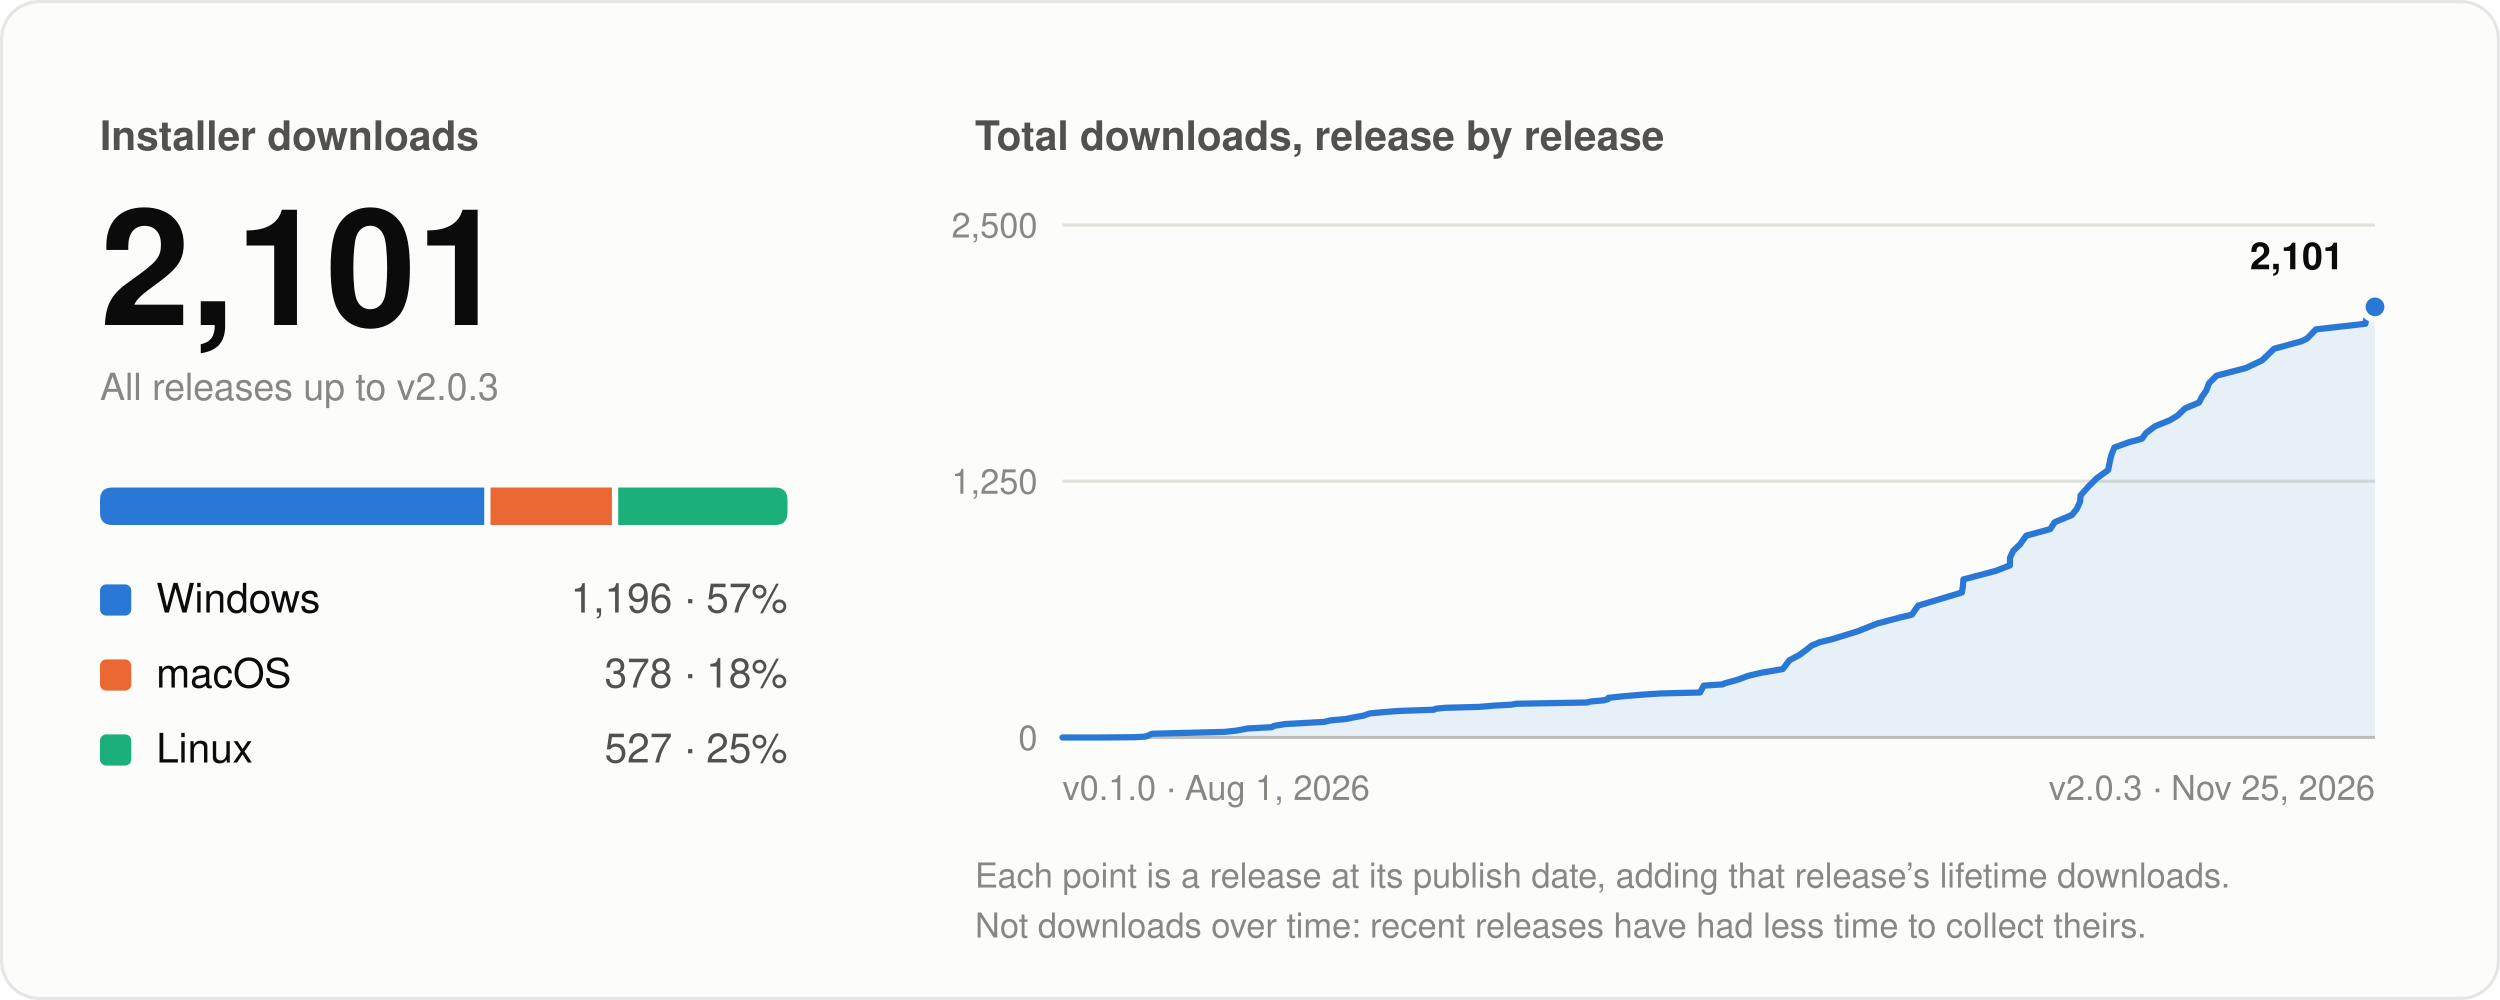
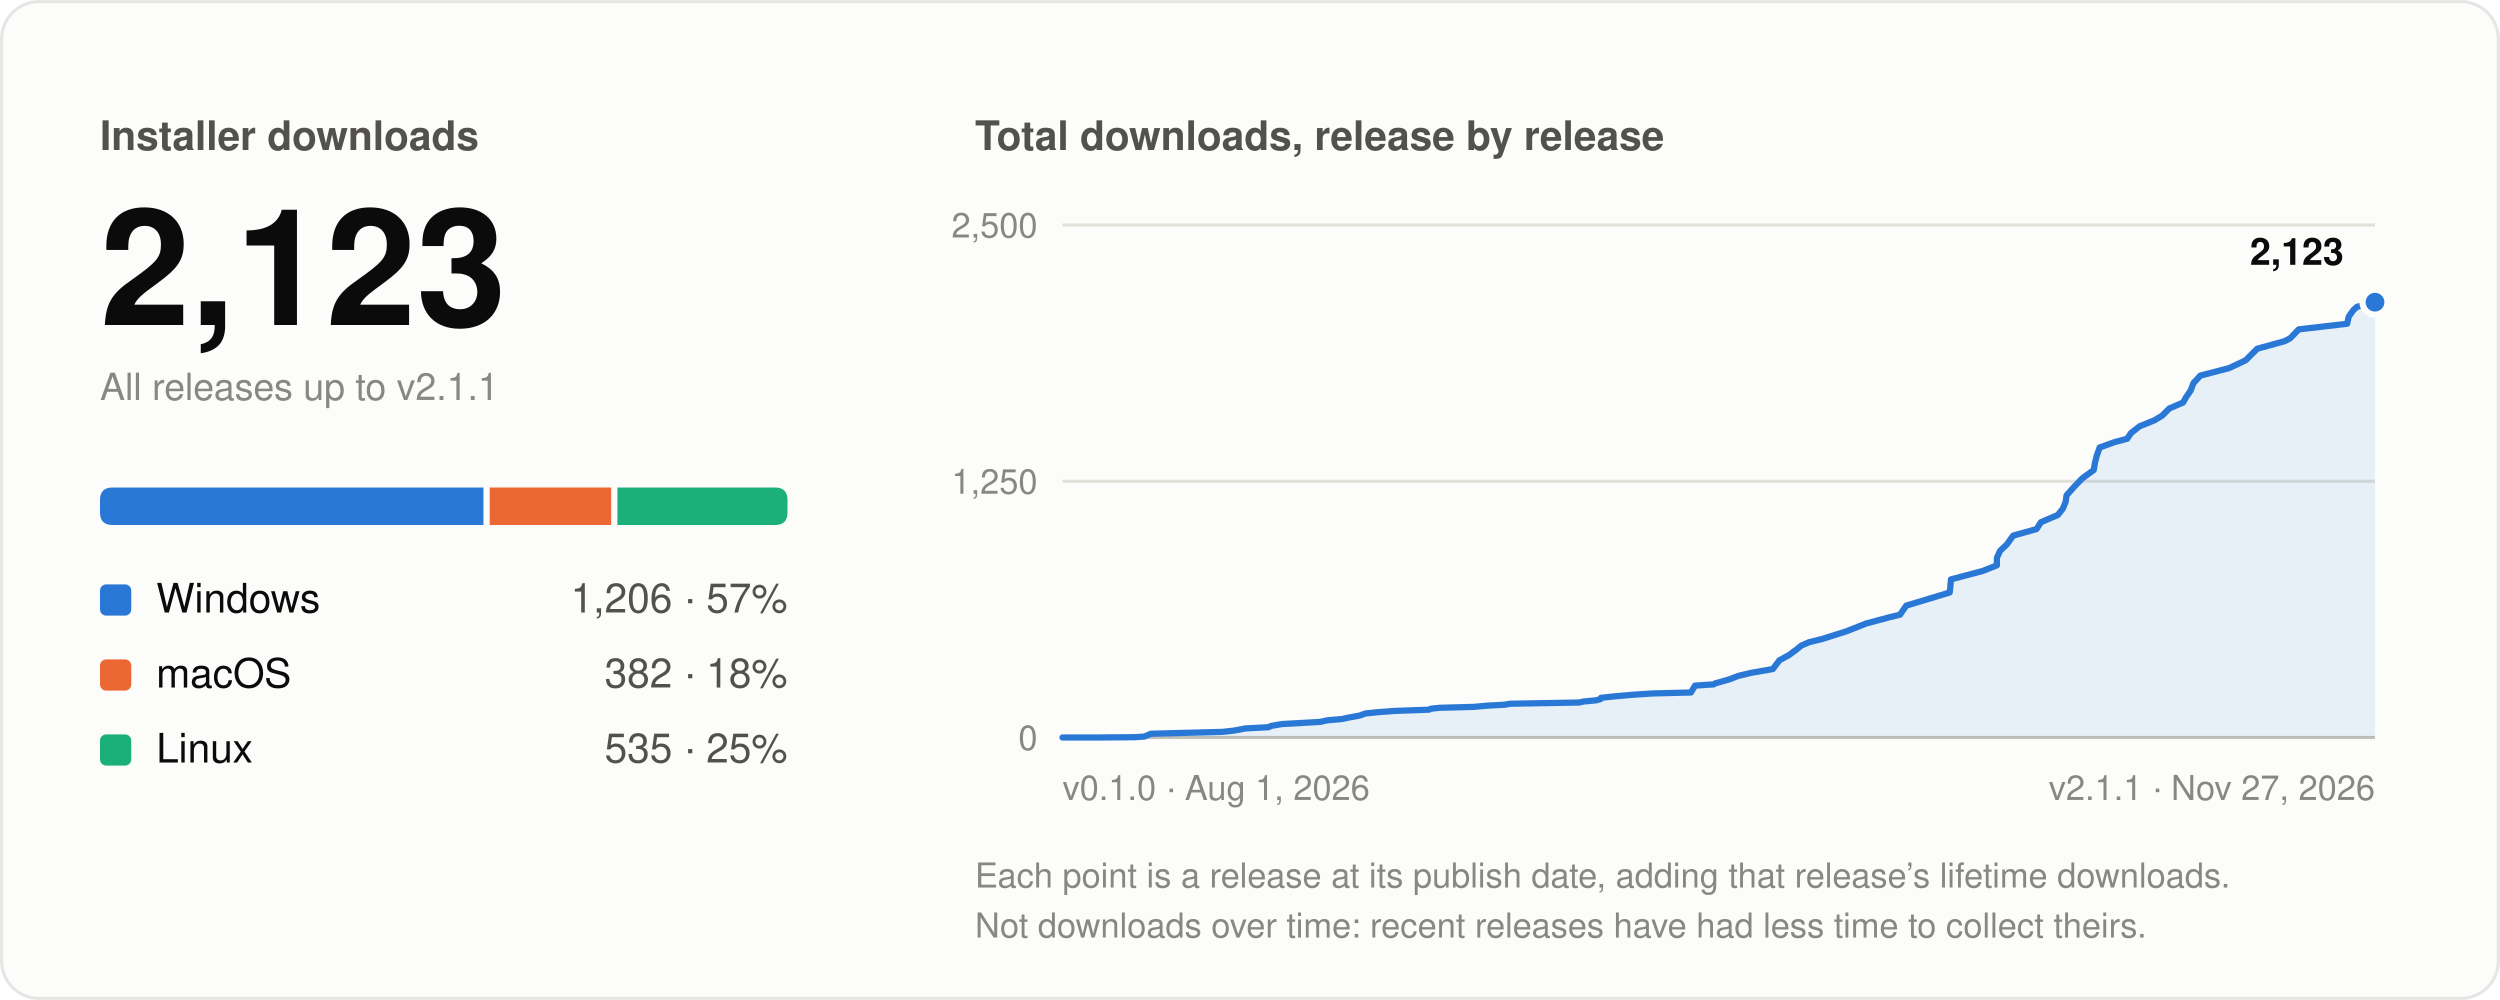
<svg xmlns="http://www.w3.org/2000/svg" width="800" height="320" viewBox="0 0 800 320" role="img" font-family="system-ui, -apple-system, &quot;Segoe UI&quot;, Helvetica, Arial, sans-serif">
  <rect x="0.5" y="0.5" width="799" height="319" rx="12" fill="#fcfcfb" stroke="rgba(11,11,11,0.10)" />
  <text x="32" y="48" font-size="13" font-weight="600" fill="#52514e" text-anchor="start">Installer downloads</text>
-   <text x="32" y="104" font-size="52" font-weight="700" fill="#0b0b0b" text-anchor="start">2,101</text>
-   <text x="32" y="128" font-size="12" font-weight="400" fill="#898781" text-anchor="start">All releases up to v2.0.3</text>
-   <path d="M36,156 H154.959 Q154.959,156 154.959,156 V168 Q154.959,168 154.959,168 H36 Q32,168 32,164 V160 Q32,156 36,156 Z" fill="#2a78d6" />
-   <path d="M156.959,156 H195.82 Q195.82,156 195.82,156 V168 Q195.82,168 195.82,168 H156.959 Q156.959,168 156.959,168 V156 Q156.959,156 156.959,156 Z" fill="#eb6834" />
-   <path d="M197.82,156 H248 Q252,156 252,160 V164 Q252,168 248,168 H197.82 Q197.82,168 197.82,168 V156 Q197.82,156 197.82,156 Z" fill="#1baf7a" />
+   <text x="32" y="104" font-size="52" font-weight="700" fill="#0b0b0b" text-anchor="start">2,123</text>
+   <text x="32" y="128" font-size="12" font-weight="400" fill="#898781" text-anchor="start">All releases up to v2.1.1</text>
+   <path d="M36,156 H154.702 Q154.702,156 154.702,156 V168 Q154.702,168 154.702,168 H36 Q32,168 32,164 V160 Q32,156 36,156 Z" fill="#2a78d6" />
+   <path d="M156.702,156 H195.568 Q195.568,156 195.568,156 V168 Q195.568,168 195.568,168 H156.702 Q156.702,168 156.702,168 V156 Q156.702,156 156.702,156 Z" fill="#eb6834" />
+   <path d="M197.568,156 H248 Q252,156 252,160 V164 Q252,168 248,168 H197.568 Q197.568,168 197.568,168 V156 Q197.568,156 197.568,156 Z" fill="#1baf7a" />
  <rect x="32" y="187" width="10" height="10" rx="2" fill="#2a78d6" />
  <text x="50" y="196" font-size="13" font-weight="400" fill="#0b0b0b" text-anchor="start">Windows</text>
-   <text x="252" y="196" font-size="13" font-weight="400" fill="#52514e" text-anchor="end">1,196 · 57%</text>
+   <text x="252" y="196" font-size="13" font-weight="400" fill="#52514e" text-anchor="end">1,206 · 57%</text>
  <rect x="32" y="211" width="10" height="10" rx="2" fill="#eb6834" />
  <text x="50" y="220" font-size="13" font-weight="400" fill="#0b0b0b" text-anchor="start">macOS</text>
-   <text x="252" y="220" font-size="13" font-weight="400" fill="#52514e" text-anchor="end">378 · 18%</text>
+   <text x="252" y="220" font-size="13" font-weight="400" fill="#52514e" text-anchor="end">382 · 18%</text>
  <rect x="32" y="235" width="10" height="10" rx="2" fill="#1baf7a" />
  <text x="50" y="244" font-size="13" font-weight="400" fill="#0b0b0b" text-anchor="start">Linux</text>
-   <text x="252" y="244" font-size="13" font-weight="400" fill="#52514e" text-anchor="end">527 · 25%</text>
+   <text x="252" y="244" font-size="13" font-weight="400" fill="#52514e" text-anchor="end">535 · 25%</text>
  <text x="312" y="48" font-size="13" font-weight="600" fill="#52514e" text-anchor="start">Total downloads, release by release</text>
  <line x1="340" x2="760" y1="236" y2="236" stroke="#c3c2b7" stroke-width="1" />
  <text x="332" y="240" font-size="11" font-weight="400" fill="#898781" text-anchor="end">0</text>
  <line x1="340" x2="760" y1="154" y2="154" stroke="#e1e0d9" stroke-width="1" />
  <text x="332" y="158" font-size="11" font-weight="400" fill="#898781" text-anchor="end">1,250</text>
  <line x1="340" x2="760" y1="72" y2="72" stroke="#e1e0d9" stroke-width="1" />
  <text x="332" y="76" font-size="11" font-weight="400" fill="#898781" text-anchor="end">2,500</text>
-   <path d="M340.0,236.0 L340.0,236.0 L343.7,236.0 L351.1,236.0 L351.5,236.0 L363.3,235.9 L366.6,235.7 L368.7,234.8 L391.9,234.2 L395.6,233.8 L399.3,233.1 L407.0,232.7 L407.6,232.3 L411.2,231.7 L418.4,231.3 L423.7,231.0 L425.9,230.5 L430.6,230.1 L433.0,229.6 L436.3,229.0 L438.3,228.3 L442.4,227.9 L447.7,227.5 L458.9,227.1 L459.4,226.8 L462.3,226.5 L473.4,226.2 L478.0,225.8 L483.6,225.5 L485.2,225.2 L507.8,224.8 L508.9,224.5 L513.2,224.1 L514.6,223.7 L514.7,223.3 L519.5,222.8 L525.4,222.3 L531.5,221.9 L544.0,221.6 L545.2,219.4 L551.3,219.0 L551.8,218.7 L556.4,217.4 L559.3,216.3 L563.5,215.3 L570.5,214.1 L572.6,211.3 L575.8,209.6 L578.1,207.9 L579.7,206.6 L582.3,205.5 L586.4,204.5 L594.5,202.0 L600.8,199.5 L608.4,197.5 L611.8,196.7 L613.8,193.8 L627.8,189.6 L628.1,187.8 L628.3,185.4 L638.6,182.7 L643.2,180.9 L643.2,178.5 L644.2,176.3 L646.4,174.2 L648.4,171.4 L656.1,169.3 L657.5,167.1 L663.0,164.8 L664.6,162.8 L665.6,160.6 L665.8,158.5 L668.4,155.6 L670.9,153.1 L674.6,150.4 L675.1,148.0 L675.6,145.7 L676.6,143.2 L681.3,141.5 L685.4,140.4 L686.7,138.6 L689.6,136.4 L694.3,134.5 L696.8,133.0 L699.2,130.7 L703.7,128.8 L704.6,127.0 L706.0,125.0 L706.9,122.6 L709.3,120.2 L718.6,117.8 L723.9,115.3 L727.7,111.6 L736.5,109.2 L738.3,108.3 L741.1,105.4 L756.9,103.6 L757.4,101.3 L758.9,99.2 L760.0,98.2 L760.0,236 L340.0,236 Z" fill="#2a78d6" fill-opacity="0.1" />
-   <path d="M340.0,236.0 L340.0,236.0 L343.7,236.0 L351.1,236.0 L351.5,236.0 L363.3,235.9 L366.6,235.7 L368.7,234.8 L391.9,234.2 L395.6,233.8 L399.3,233.1 L407.0,232.7 L407.6,232.3 L411.2,231.7 L418.4,231.3 L423.7,231.0 L425.9,230.5 L430.6,230.1 L433.0,229.6 L436.3,229.0 L438.3,228.3 L442.4,227.9 L447.7,227.5 L458.9,227.1 L459.4,226.8 L462.3,226.5 L473.4,226.2 L478.0,225.8 L483.6,225.5 L485.2,225.2 L507.8,224.8 L508.9,224.5 L513.2,224.1 L514.6,223.7 L514.7,223.3 L519.5,222.8 L525.4,222.3 L531.5,221.9 L544.0,221.6 L545.2,219.4 L551.3,219.0 L551.8,218.7 L556.4,217.4 L559.3,216.3 L563.5,215.3 L570.5,214.1 L572.6,211.3 L575.8,209.6 L578.1,207.9 L579.7,206.6 L582.3,205.5 L586.4,204.5 L594.5,202.0 L600.8,199.5 L608.4,197.5 L611.8,196.7 L613.8,193.8 L627.8,189.6 L628.1,187.8 L628.3,185.4 L638.6,182.7 L643.2,180.9 L643.2,178.5 L644.2,176.3 L646.4,174.2 L648.4,171.4 L656.1,169.3 L657.5,167.1 L663.0,164.8 L664.6,162.8 L665.6,160.6 L665.8,158.5 L668.4,155.6 L670.9,153.1 L674.6,150.4 L675.1,148.0 L675.6,145.7 L676.6,143.2 L681.3,141.5 L685.4,140.4 L686.7,138.6 L689.6,136.4 L694.3,134.5 L696.8,133.0 L699.2,130.7 L703.7,128.8 L704.6,127.0 L706.0,125.0 L706.9,122.6 L709.3,120.2 L718.6,117.8 L723.9,115.3 L727.7,111.6 L736.5,109.2 L738.3,108.3 L741.1,105.4 L756.9,103.6 L757.4,101.3 L758.9,99.2 L760.0,98.2" fill="none" stroke="#2a78d6" stroke-width="2" stroke-linejoin="round" stroke-linecap="round" />
-   <circle cx="760.0" cy="98.2" r="4" fill="#2a78d6" stroke="#fcfcfb" stroke-width="2" />
-   <text x="750" y="86.174" font-size="12" font-weight="600" fill="#0b0b0b" text-anchor="end">2,101</text>
+   <path d="M340.0,236.0 L340.0,236.0 L343.6,236.0 L350.9,236.0 L351.4,236.0 L363.0,235.9 L366.2,235.7 L368.3,234.8 L391.2,234.2 L394.8,233.8 L398.5,233.1 L406.0,232.7 L406.7,232.3 L410.2,231.7 L417.3,231.3 L422.5,231.0 L424.7,230.5 L429.4,230.1 L431.7,229.6 L435.0,229.0 L437.0,228.3 L441.0,227.9 L446.2,227.5 L457.3,227.1 L457.8,226.8 L460.6,226.5 L471.5,226.2 L476.1,225.8 L481.6,225.5 L483.2,225.2 L505.4,224.8 L506.6,224.5 L510.8,224.1 L512.2,223.7 L512.3,223.3 L517.0,222.8 L522.8,222.3 L528.9,221.9 L541.1,221.6 L542.4,219.4 L548.4,219.0 L548.8,218.7 L553.4,217.4 L556.2,216.3 L560.4,215.3 L567.3,214.1 L569.4,211.3 L572.5,209.6 L574.8,207.9 L576.4,206.6 L578.9,205.5 L583.0,204.5 L590.9,202.0 L597.2,199.5 L604.7,197.5 L608.0,196.7 L610.0,193.8 L623.9,189.6 L624.1,187.8 L624.3,185.4 L634.5,182.7 L639.0,180.9 L639.0,178.5 L640.0,176.3 L642.2,174.2 L644.2,171.4 L651.7,169.3 L653.1,167.1 L658.5,164.8 L660.1,162.8 L661.0,160.6 L661.3,158.5 L663.9,155.6 L666.3,153.1 L670.0,150.4 L670.4,148.0 L671.0,145.7 L671.9,143.2 L676.6,141.5 L680.7,140.4 L681.9,138.6 L684.7,136.4 L689.4,134.5 L691.9,133.0 L694.2,130.7 L698.6,128.8 L699.6,127.0 L701.0,125.0 L701.9,122.6 L704.1,120.2 L713.3,117.8 L718.6,115.3 L722.3,111.6 L731.0,109.2 L732.8,108.3 L735.6,105.4 L751.1,103.6 L751.6,101.3 L753.1,99.2 L754.2,98.2 L760.0,96.7 L760.0,236 L340.0,236 Z" fill="#2a78d6" fill-opacity="0.1" />
+   <path d="M340.0,236.0 L340.0,236.0 L343.6,236.0 L350.9,236.0 L351.4,236.0 L363.0,235.9 L366.2,235.7 L368.3,234.8 L391.2,234.2 L394.8,233.8 L398.5,233.1 L406.0,232.7 L406.7,232.3 L410.2,231.7 L417.3,231.3 L422.5,231.0 L424.7,230.5 L429.4,230.1 L431.7,229.6 L435.0,229.0 L437.0,228.3 L441.0,227.9 L446.2,227.5 L457.3,227.1 L457.8,226.8 L460.6,226.5 L471.5,226.2 L476.1,225.8 L481.6,225.5 L483.2,225.2 L505.4,224.8 L506.6,224.5 L510.8,224.1 L512.2,223.7 L512.3,223.3 L517.0,222.8 L522.8,222.3 L528.9,221.9 L541.1,221.6 L542.4,219.4 L548.4,219.0 L548.8,218.7 L553.4,217.4 L556.2,216.3 L560.4,215.3 L567.3,214.1 L569.4,211.3 L572.5,209.6 L574.8,207.9 L576.4,206.6 L578.9,205.5 L583.0,204.5 L590.9,202.0 L597.2,199.5 L604.7,197.5 L608.0,196.7 L610.0,193.8 L623.9,189.6 L624.1,187.8 L624.3,185.4 L634.5,182.7 L639.0,180.9 L639.0,178.5 L640.0,176.3 L642.2,174.2 L644.2,171.4 L651.7,169.3 L653.1,167.1 L658.5,164.8 L660.1,162.8 L661.0,160.6 L661.3,158.5 L663.9,155.6 L666.3,153.1 L670.0,150.4 L670.4,148.0 L671.0,145.7 L671.9,143.2 L676.6,141.5 L680.7,140.4 L681.9,138.6 L684.7,136.4 L689.4,134.5 L691.9,133.0 L694.2,130.7 L698.6,128.8 L699.6,127.0 L701.0,125.0 L701.9,122.6 L704.1,120.2 L713.3,117.8 L718.6,115.3 L722.3,111.6 L731.0,109.2 L732.8,108.3 L735.6,105.4 L751.1,103.6 L751.6,101.3 L753.1,99.2 L754.2,98.2 L760.0,96.7" fill="none" stroke="#2a78d6" stroke-width="2" stroke-linejoin="round" stroke-linecap="round" />
+   <circle cx="760.0" cy="96.7" r="4" fill="#2a78d6" stroke="#fcfcfb" stroke-width="2" />
+   <text x="750" y="84.731" font-size="12" font-weight="600" fill="#0b0b0b" text-anchor="end">2,123</text>
  <text x="340" y="256" font-size="11" font-weight="400" fill="#898781" text-anchor="start">v0.1.0 · Aug 1, 2026</text>
-   <text x="760" y="256" font-size="11" font-weight="400" fill="#898781" text-anchor="end">v2.0.3 · Nov 25, 2026</text>
+   <text x="760" y="256" font-size="11" font-weight="400" fill="#898781" text-anchor="end">v2.1.1 · Nov 27, 2026</text>
  <text x="312" y="284" font-size="11" font-weight="400" fill="#898781" text-anchor="start">Each point is a release at its publish date, adding that release’s lifetime downloads.</text>
  <text x="312" y="300" font-size="11" font-weight="400" fill="#898781" text-anchor="start">Not downloads over time: recent releases have had less time to collect theirs.</text>
</svg>
